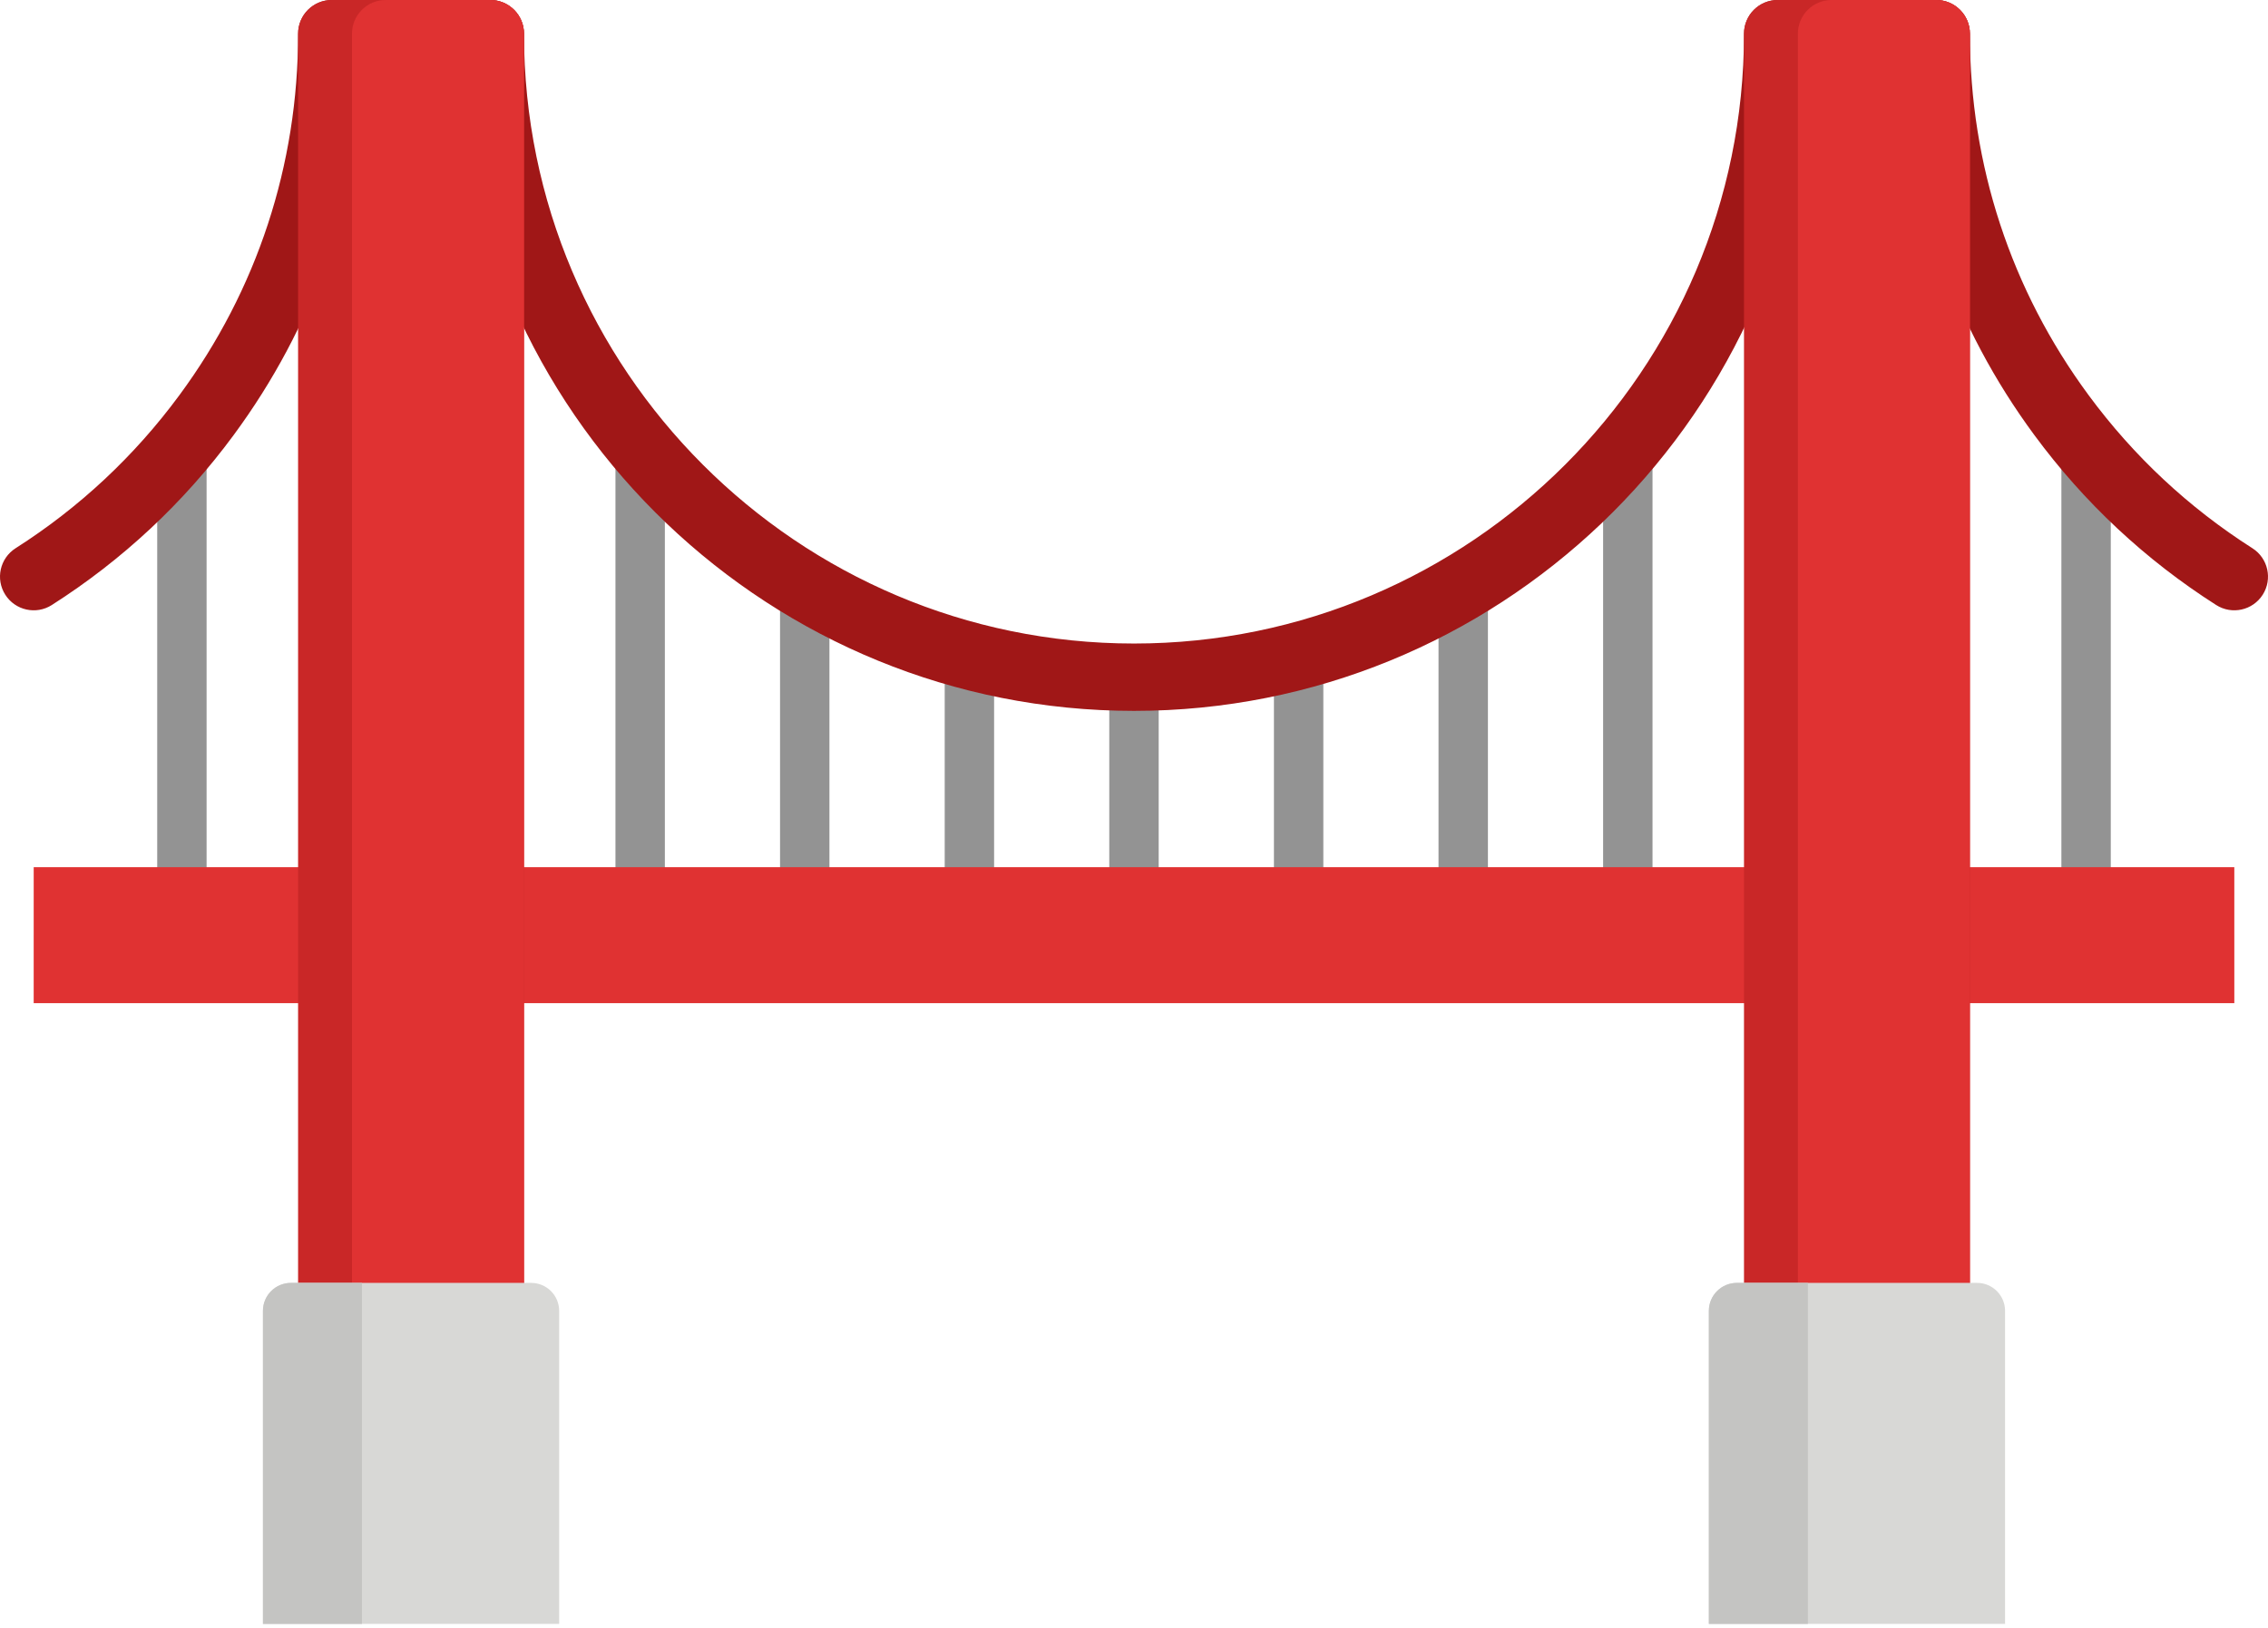
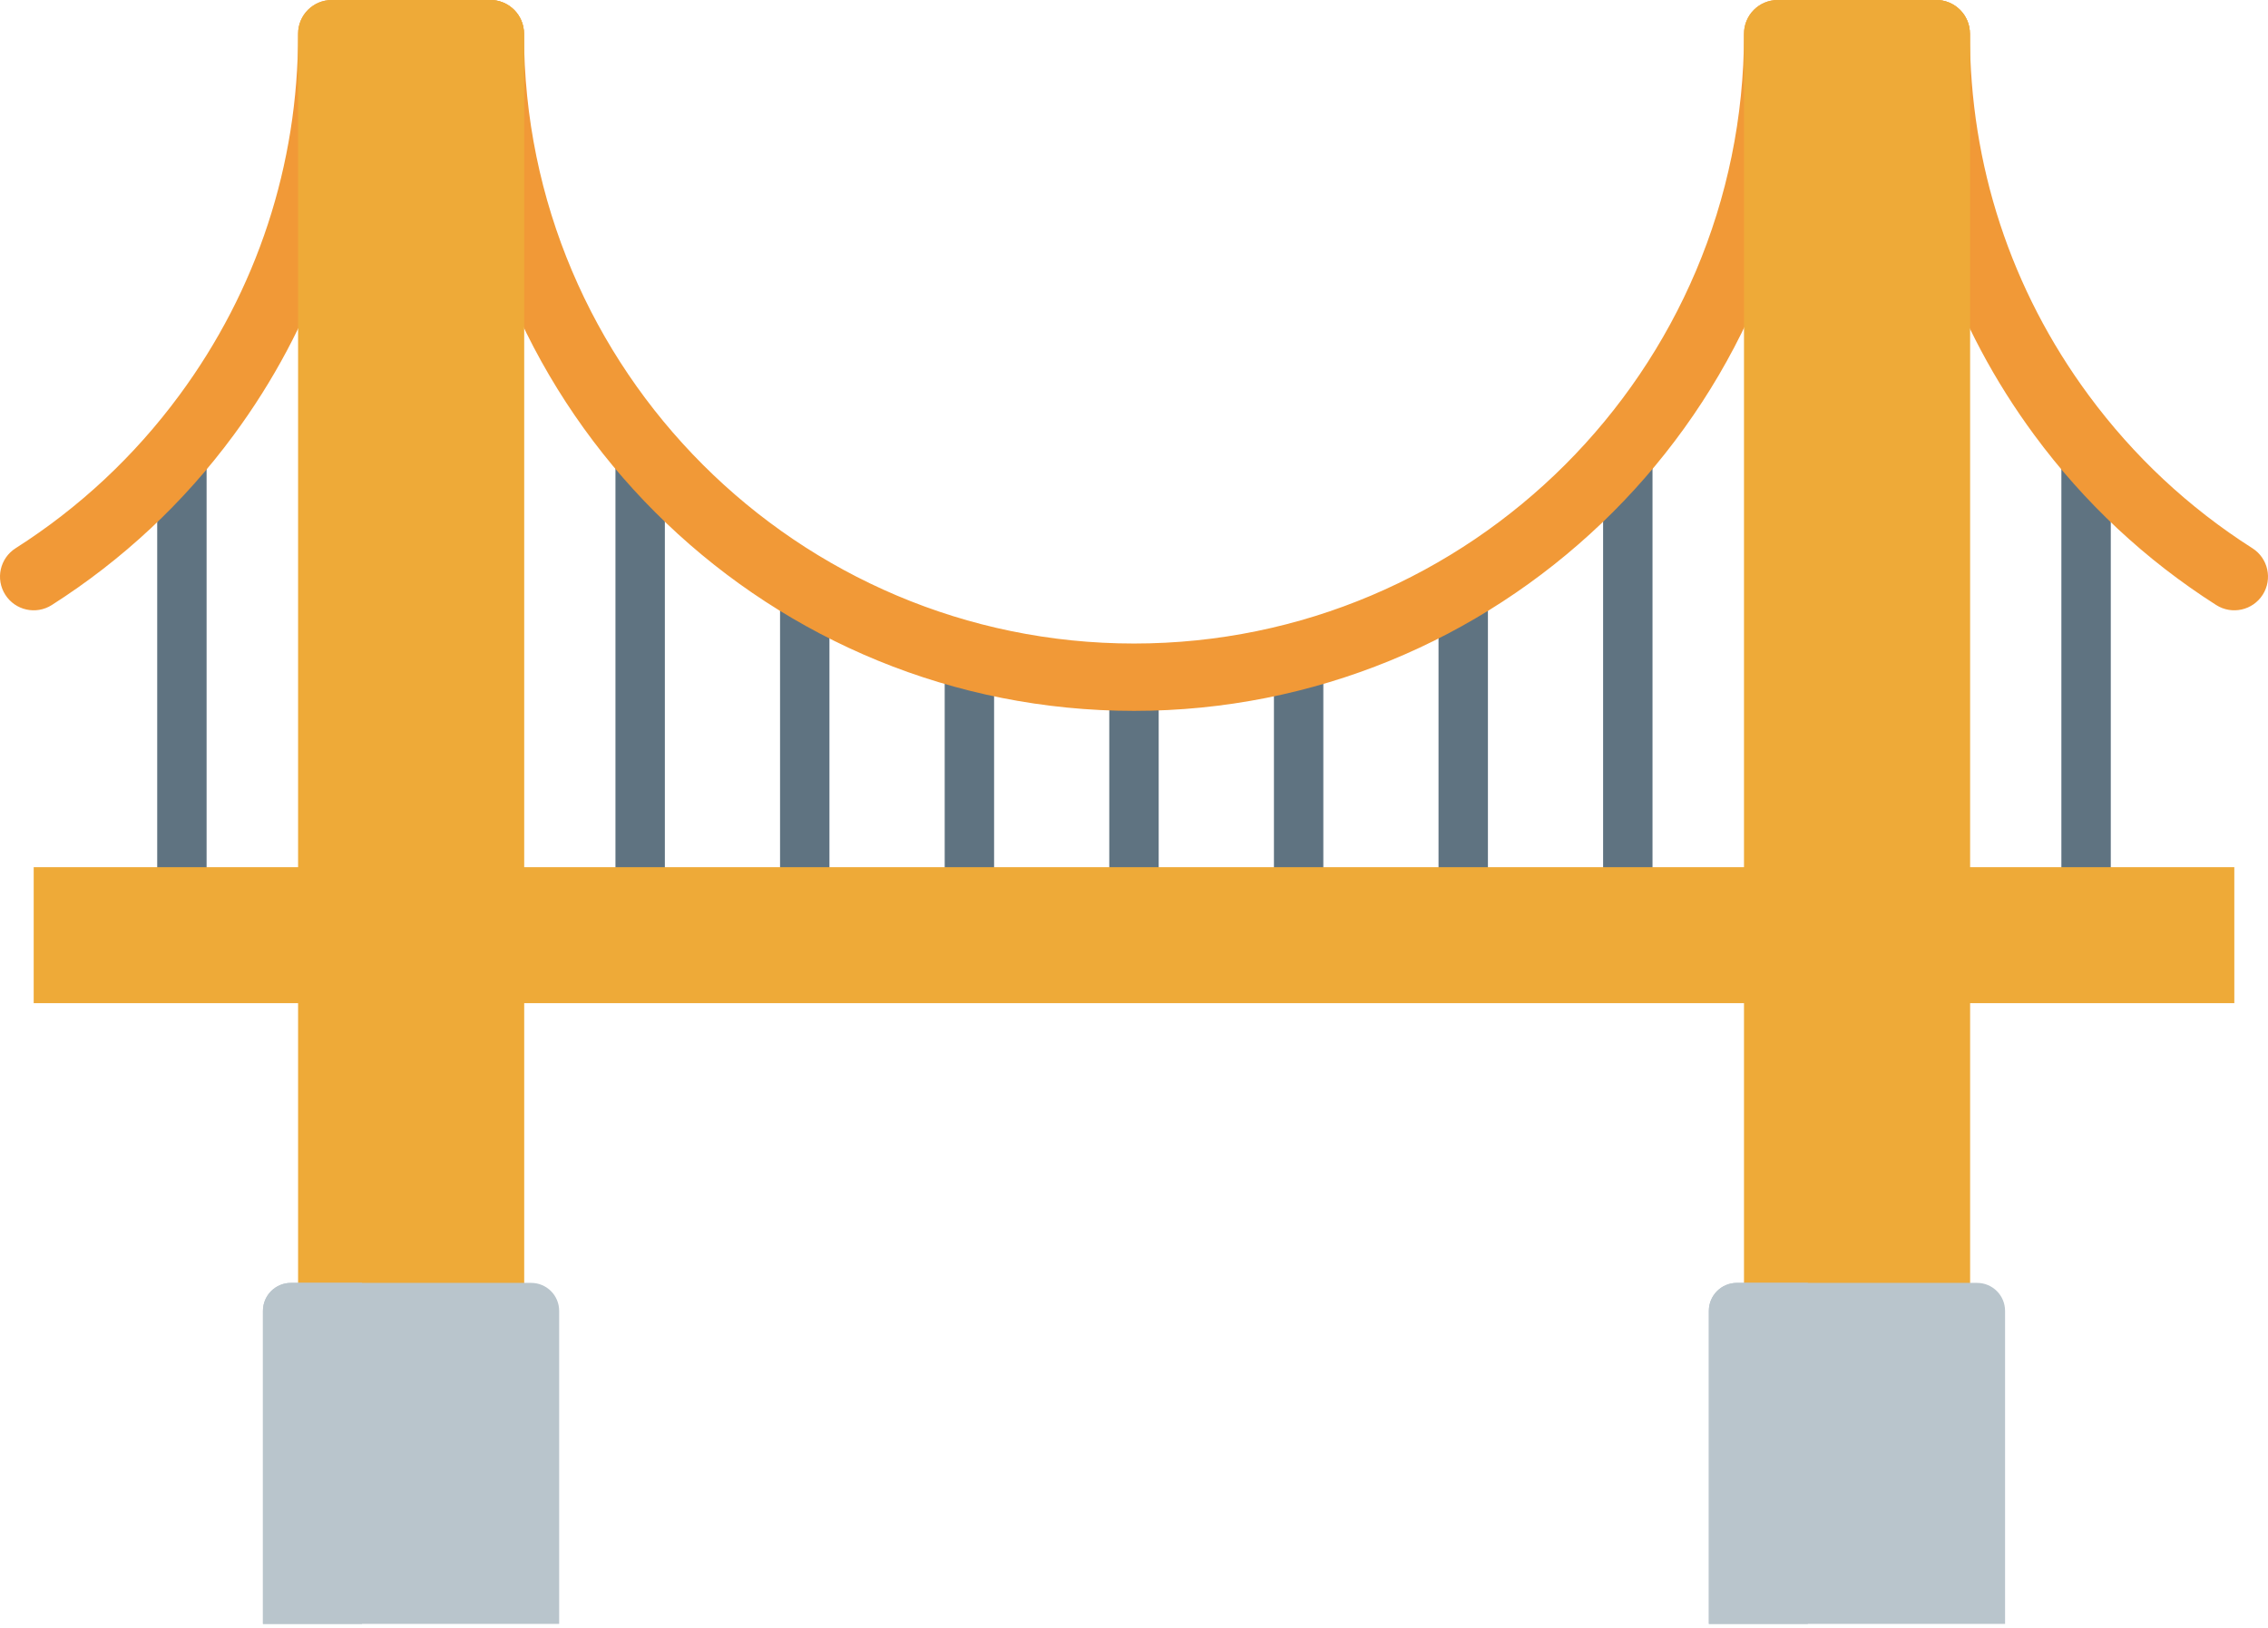
<svg xmlns="http://www.w3.org/2000/svg" width="319" height="229" viewBox="0 0 319 229" fill="none">
-   <path d="M113.189 132.445C111.271 132.445 109.715 130.89 109.715 128.971V84.868C109.715 82.949 111.271 81.394 113.189 81.394C115.107 81.394 116.663 82.949 116.663 84.868V128.971C116.663 130.89 115.108 132.445 113.189 132.445Z" fill="#939393" />
-   <path d="M136.349 132.445C134.431 132.445 132.875 130.89 132.875 128.971V95.756C132.875 93.837 134.431 92.281 136.349 92.281C138.267 92.281 139.823 93.837 139.823 95.756V128.971C139.823 130.89 138.267 132.445 136.349 132.445Z" fill="#939393" />
-   <path d="M159.498 132.446C157.579 132.446 156.023 130.891 156.023 128.972V99.096C156.023 97.177 157.579 95.622 159.498 95.622C161.416 95.622 162.972 97.177 162.972 99.096V128.972C162.972 130.891 161.416 132.446 159.498 132.446Z" fill="#939393" />
-   <path d="M182.656 132.446C180.737 132.446 179.182 130.89 179.182 128.972V95.747C179.182 93.828 180.737 92.273 182.656 92.273C184.574 92.273 186.13 93.828 186.13 95.747V128.972C186.13 130.89 184.574 132.446 182.656 132.446Z" fill="#939393" />
-   <path d="M205.806 132.445C203.888 132.445 202.332 130.89 202.332 128.971V84.868C202.332 82.949 203.888 81.394 205.806 81.394C207.724 81.394 209.28 82.949 209.28 84.868V128.971C209.28 130.89 207.724 132.445 205.806 132.445Z" fill="#939393" />
-   <path d="M90.04 132.446C88.122 132.446 86.566 130.89 86.566 128.971V62.802C86.566 60.883 88.122 59.328 90.04 59.328C91.959 59.328 93.515 60.883 93.515 62.802V128.971C93.515 130.89 91.96 132.446 90.04 132.446Z" fill="#939393" />
-   <path d="M228.957 132.446C227.038 132.446 225.482 130.89 225.482 128.971V62.802C225.482 60.883 227.038 59.328 228.957 59.328C230.875 59.328 232.431 60.883 232.431 62.802V128.971C232.431 130.89 230.875 132.446 228.957 132.446Z" fill="#939393" />
-   <path d="M293.414 132.446C291.495 132.446 289.939 130.89 289.939 128.971V62.802C289.939 60.883 291.495 59.328 293.414 59.328C295.332 59.328 296.888 60.883 296.888 62.802V128.971C296.888 130.89 295.332 132.446 293.414 132.446Z" fill="#939393" />
-   <path d="M25.585 132.446C23.667 132.446 22.111 130.89 22.111 128.971V62.802C22.111 60.883 23.667 59.328 25.585 59.328C27.504 59.328 29.059 60.883 29.059 62.802V128.971C29.06 130.89 27.504 132.446 25.585 132.446Z" fill="#939393" />
-   <path d="M4.74 122.001H29.047H46.659H68.969H250.034H272.343H289.954H314.262L314.264 141.136H272.339H250.034H68.969H46.662H4.738" fill="#E03232" />
-   <path d="M159.5 100.012C108.553 100.012 66.816 59.82 64.341 9.475H51.288C50.378 28.245 44.053 46.047 32.858 61.218C25.846 70.734 17.241 78.776 7.284 85.122C5.078 86.528 2.15 85.88 0.743 83.672C-0.663 81.466 -0.014 78.537 2.193 77.131C11.162 71.415 18.914 64.169 25.233 55.595C36.156 40.791 41.929 23.206 41.929 4.738C41.929 2.121 44.05 0 46.667 0H68.964C70.22 0 71.425 0.499 72.314 1.388C73.202 2.275 73.701 3.481 73.701 4.738C73.701 52.048 112.191 90.537 159.501 90.537C206.81 90.537 245.299 52.048 245.299 4.738C245.299 3.481 245.798 2.276 246.686 1.388C247.575 0.498 248.779 0 250.037 0H272.333C274.95 0 277.071 2.121 277.071 4.738C277.071 23.206 282.844 40.792 293.766 55.592C300.087 64.17 307.838 71.415 316.808 77.131C319.014 78.537 319.664 81.466 318.257 83.672C316.85 85.879 313.922 86.528 311.716 85.122C301.759 78.778 293.155 70.734 286.141 61.216C274.948 46.047 268.623 28.246 267.712 9.475H254.658C252.182 59.82 210.446 100.012 159.5 100.012Z" fill="#A01717" />
-   <path d="M68.962 0H46.663C44.048 0 41.926 2.123 41.926 4.738V180.485C41.926 183.1 44.048 185.222 46.663 185.222H68.962C71.577 185.222 73.7 183.1 73.7 180.485V4.738C73.7 2.123 71.577 0 68.962 0Z" fill="#C92727" />
-   <path d="M68.964 0H54.245C51.63 0 49.508 2.123 49.508 4.738V180.485C49.508 183.1 51.63 185.222 54.245 185.222H68.964C71.579 185.222 73.701 183.1 73.701 180.485V4.738C73.701 2.123 71.579 0 68.964 0Z" fill="#E03232" />
-   <path d="M78.647 228.461V184.426C78.647 182.251 76.883 180.489 74.71 180.489H40.921C38.746 180.489 36.984 182.252 36.984 184.426V228.461" fill="#D8D8D6" />
-   <path d="M50.915 228.46V180.489H40.921C38.746 180.489 36.984 182.252 36.984 184.426V228.46" fill="#C4C4C2" />
-   <path d="M272.333 0H250.035C247.42 0 245.297 2.123 245.297 4.738V180.485C245.297 183.1 247.42 185.222 250.035 185.222H272.333C274.948 185.222 277.07 183.1 277.07 180.485V4.738C277.07 2.123 274.948 0 272.333 0Z" fill="#C92727" />
-   <path d="M272.335 0H257.617C255.002 0 252.879 2.123 252.879 4.738V180.485C252.879 183.1 255.002 185.222 257.617 185.222H272.335C274.95 185.222 277.072 183.1 277.072 180.485V4.738C277.072 2.123 274.95 0 272.335 0Z" fill="#E03232" />
-   <path d="M282.017 228.461V184.426C282.017 182.251 280.254 180.489 278.08 180.489H244.292C242.117 180.489 240.355 182.252 240.355 184.426V228.461" fill="#D8D8D6" />
-   <path d="M254.285 228.46V180.489H244.292C242.117 180.489 240.355 182.252 240.355 184.426V228.46" fill="#C4C4C2" />
+   <path d="M113.19 132.445C111.272 132.445 109.716 130.89 109.716 128.971V84.868C109.716 82.949 111.272 81.394 113.19 81.394C115.108 81.394 116.664 82.949 116.664 84.868V128.971C116.664 130.89 115.109 132.445 113.19 132.445Z" fill="#5F7381" />
+   <path d="M136.348 132.445C134.43 132.445 132.874 130.89 132.874 128.971V95.755C132.874 93.836 134.43 92.281 136.348 92.281C138.266 92.281 139.822 93.836 139.822 95.755V128.971C139.822 130.89 138.266 132.445 136.348 132.445Z" fill="#5F7381" />
+   <path d="M159.498 132.446C157.579 132.446 156.023 130.891 156.023 128.972V99.096C156.023 97.177 157.579 95.622 159.498 95.622C161.416 95.622 162.972 97.177 162.972 99.096V128.972C162.972 130.891 161.416 132.446 159.498 132.446Z" fill="#5F7381" />
+   <path d="M182.656 132.445C180.737 132.445 179.182 130.89 179.182 128.971V95.747C179.182 93.828 180.737 92.272 182.656 92.272C184.574 92.272 186.13 93.828 186.13 95.747V128.971C186.13 130.89 184.574 132.445 182.656 132.445Z" fill="#5F7381" />
+   <path d="M205.806 132.445C203.888 132.445 202.332 130.89 202.332 128.971V84.868C202.332 82.949 203.888 81.394 205.806 81.394C207.724 81.394 209.28 82.949 209.28 84.868V128.971C209.28 130.89 207.724 132.445 205.806 132.445Z" fill="#5F7381" />
+   <path d="M90.04 132.446C88.121 132.446 86.565 130.89 86.565 128.971V62.802C86.565 60.883 88.121 59.328 90.04 59.328C91.958 59.328 93.514 60.883 93.514 62.802V128.971C93.514 130.89 91.959 132.446 90.04 132.446Z" fill="#5F7381" />
+   <path d="M228.956 132.446C227.037 132.446 225.481 130.89 225.481 128.971V62.802C225.481 60.883 227.037 59.328 228.956 59.328C230.874 59.328 232.43 60.883 232.43 62.802V128.971C232.43 130.89 230.874 132.446 228.956 132.446Z" fill="#5F7381" />
+   <path d="M293.413 132.446C291.494 132.446 289.938 130.89 289.938 128.971V62.802C289.938 60.883 291.494 59.328 293.413 59.328C295.331 59.328 296.887 60.883 296.887 62.802V128.971C296.887 130.89 295.331 132.446 293.413 132.446Z" fill="#5F7381" />
+   <path d="M25.585 132.446C23.667 132.446 22.111 130.89 22.111 128.971V62.802C22.111 60.883 23.667 59.328 25.585 59.328C27.504 59.328 29.059 60.883 29.059 62.802V128.971C29.06 130.89 27.504 132.446 25.585 132.446Z" fill="#5F7381" />
+   <path d="M4.74 122.002H29.047H46.659H68.969H250.034H272.343H289.954H314.262L314.264 141.136H272.339H250.034H68.969H46.662H4.738" fill="#EEAA38" />
+   <path d="M159.5 100.012C108.553 100.012 66.816 59.82 64.341 9.475H51.288C50.378 28.245 44.053 46.047 32.858 61.218C25.846 70.734 17.241 78.776 7.284 85.122C5.078 86.528 2.15 85.88 0.743 83.672C-0.663 81.466 -0.014 78.537 2.193 77.131C11.162 71.415 18.914 64.169 25.233 55.595C36.156 40.791 41.929 23.206 41.929 4.738C41.929 2.121 44.05 0 46.667 0H68.964C70.22 0 71.425 0.499 72.314 1.388C73.202 2.275 73.701 3.481 73.701 4.738C73.701 52.048 112.191 90.537 159.501 90.537C206.81 90.537 245.299 52.048 245.299 4.738C245.299 3.481 245.798 2.276 246.686 1.388C247.575 0.498 248.779 0 250.037 0H272.333C274.95 0 277.071 2.121 277.071 4.738C277.071 23.206 282.844 40.792 293.766 55.592C300.087 64.17 307.838 71.415 316.808 77.131C319.014 78.537 319.664 81.466 318.257 83.672C316.85 85.879 313.922 86.528 311.716 85.122C301.759 78.778 293.155 70.734 286.141 61.216C274.948 46.047 268.623 28.246 267.712 9.475H254.658C252.182 59.82 210.446 100.012 159.5 100.012Z" fill="#F19937" />
+   <path d="M68.962 0H46.663C44.048 0 41.926 2.123 41.926 4.738V180.485C41.926 183.1 44.048 185.222 46.663 185.222H68.962C71.577 185.222 73.7 183.1 73.7 180.485V4.738C73.7 2.123 71.577 0 68.962 0Z" fill="#EEAA38" />
+   <path d="M68.964 0H54.245C51.63 0 49.508 2.123 49.508 4.738V180.485C49.508 183.1 51.63 185.222 54.245 185.222H68.964C71.579 185.222 73.701 183.1 73.701 180.485V4.738C73.701 2.123 71.579 0 68.964 0Z" fill="#EEAA38" />
+   <path d="M78.647 228.461V184.426C78.647 182.251 76.883 180.489 74.71 180.489H40.921C38.746 180.489 36.984 182.252 36.984 184.426V228.461" fill="#B9C5CC" />
+   <path d="M50.915 228.46V180.488H40.921C38.746 180.488 36.984 182.251 36.984 184.425V228.46" fill="#B9C5CC" />
+   <path d="M272.333 0H250.035C247.42 0 245.297 2.123 245.297 4.738V180.485C245.297 183.1 247.42 185.222 250.035 185.222H272.333C274.948 185.222 277.07 183.1 277.07 180.485V4.738C277.07 2.123 274.948 0 272.333 0Z" fill="#EEAA38" />
+   <path d="M272.335 0H257.617C255.002 0 252.879 2.123 252.879 4.738V180.485C252.879 183.1 255.002 185.222 257.617 185.222H272.335C274.95 185.222 277.072 183.1 277.072 180.485V4.738C277.072 2.123 274.95 0 272.335 0Z" fill="#EEAA38" />
+   <path d="M282.017 228.461V184.426C282.017 182.251 280.254 180.489 278.08 180.489H244.292C242.117 180.489 240.355 182.252 240.355 184.426V228.461" fill="#B9C5CC" />
+   <path d="M254.285 228.46V180.488H244.292C242.117 180.488 240.355 182.251 240.355 184.425V228.46" fill="#B9C5CC" />
</svg>
